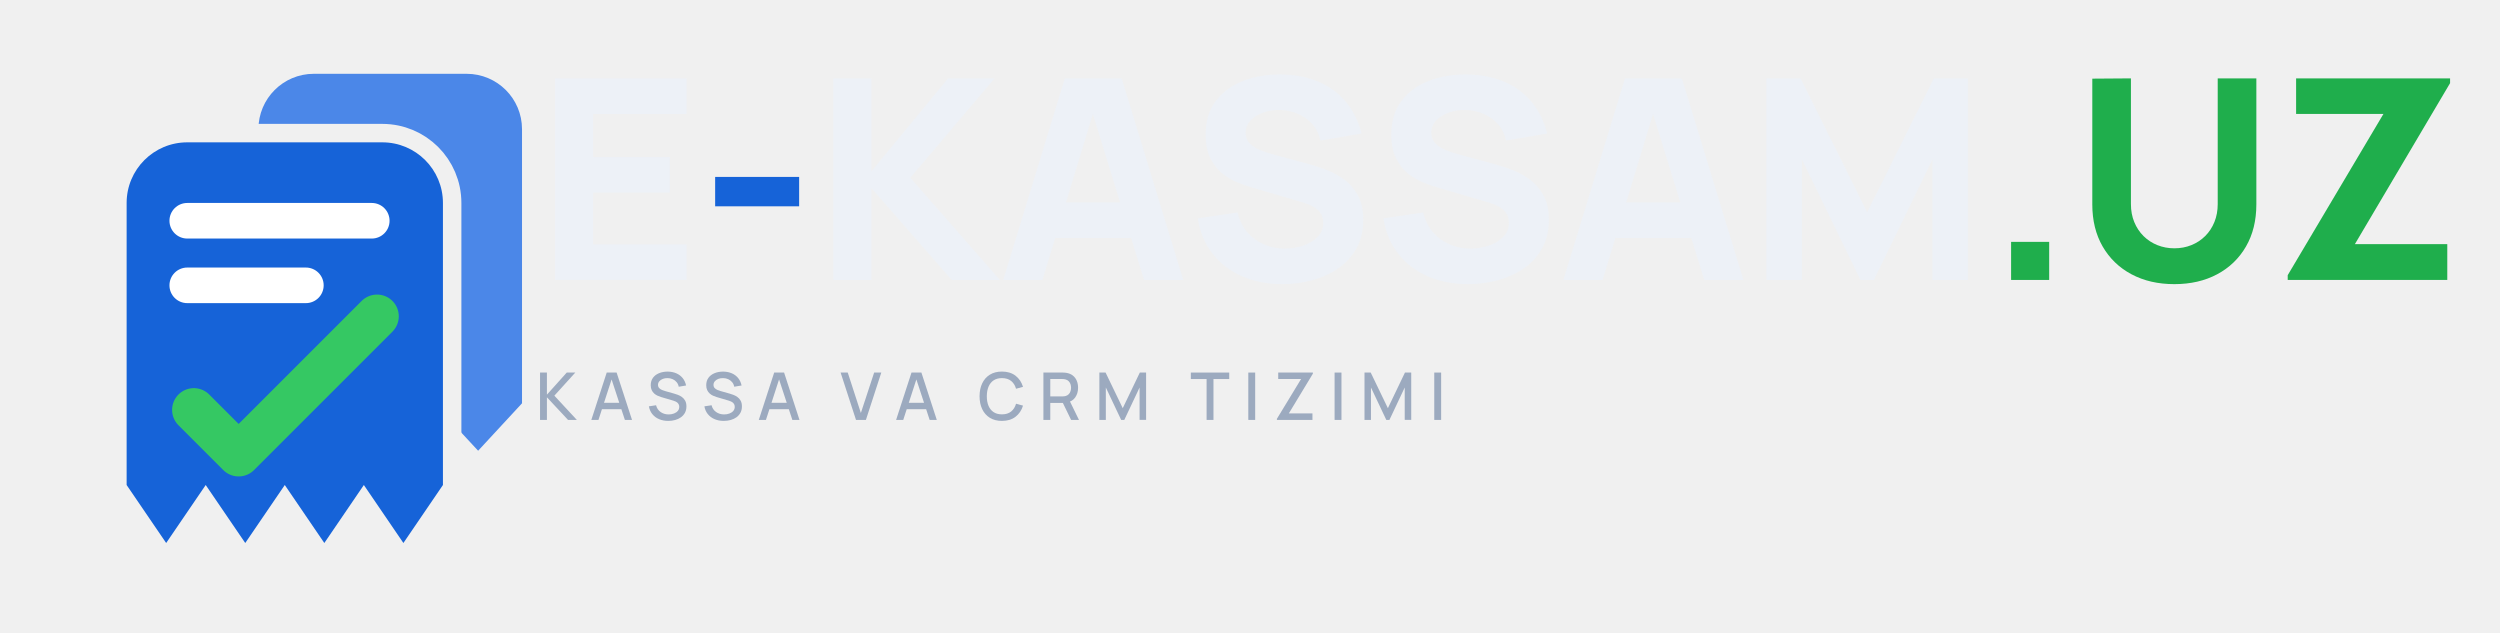
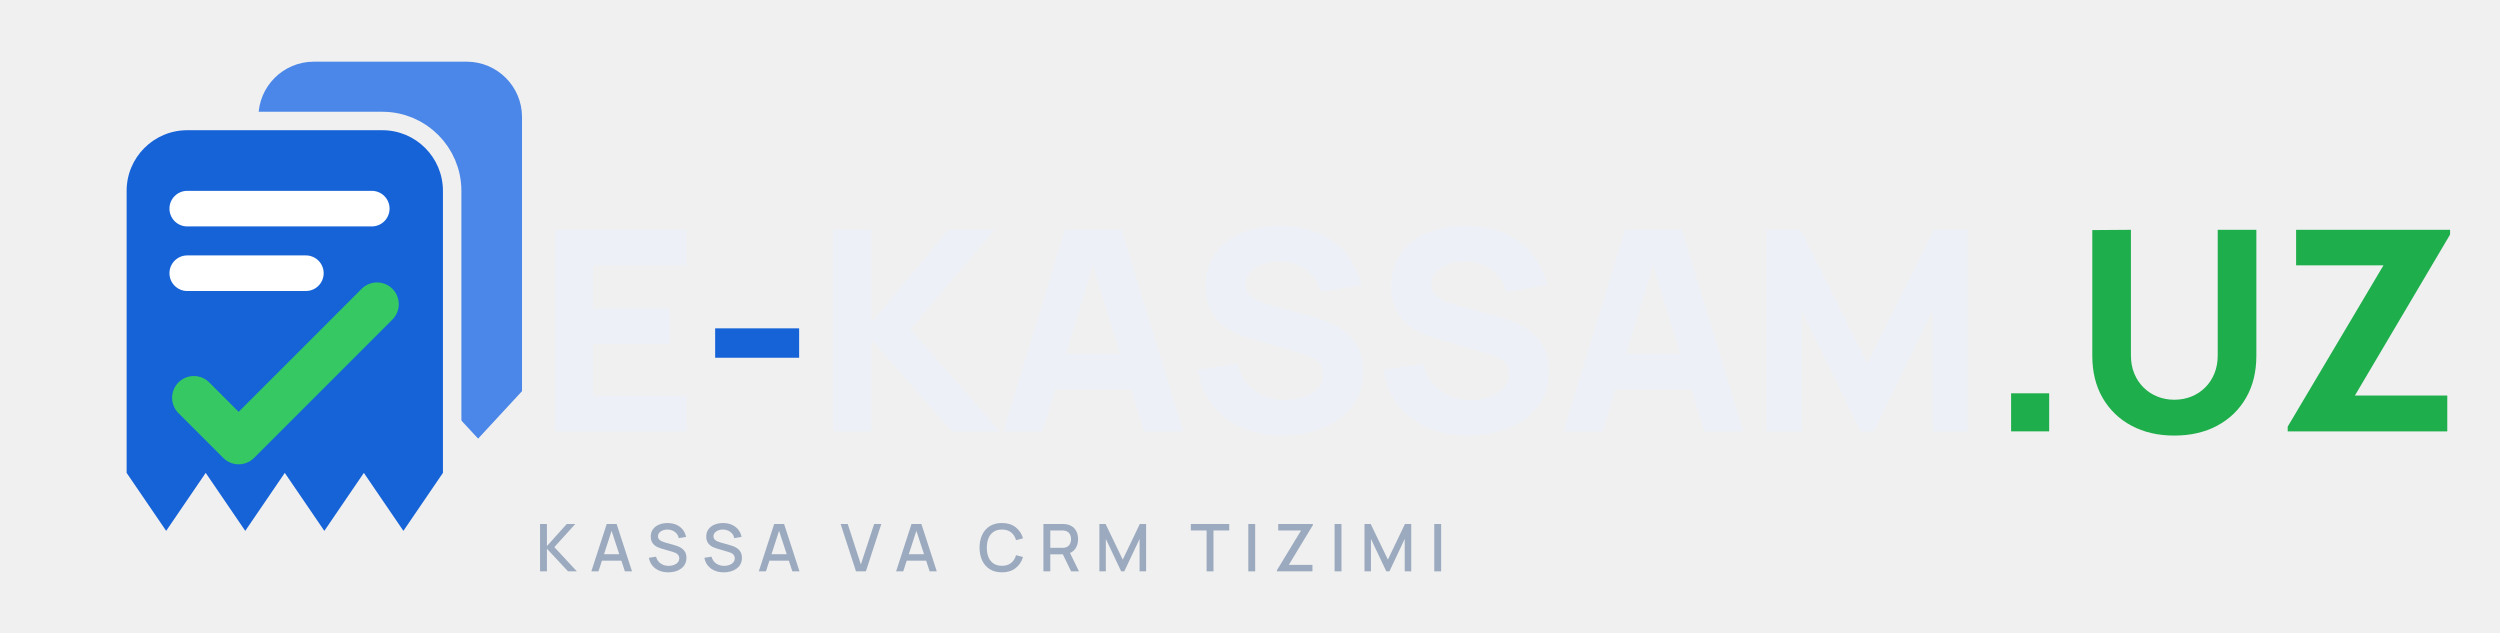
<svg xmlns="http://www.w3.org/2000/svg" viewBox="0 0 244.9 62.4" width="244.9" height="62" fill="none" role="img" aria-label="E-KASSAM.UZ">
  <g transform="scale(1.2994)">
    <defs>
      <mask id="cutl0" maskUnits="userSpaceOnUse" x="0" y="0" width="48" height="48">
        <rect width="48" height="48" fill="#fff" />
        <path d="M9 13.2a4.6 4.6 0 0 1 4.6 -4.6h14.8a4.6 4.6 0 0 1 4.6 4.6v21.4L30.00 39.00L27.00 34.60L24.00 39.00L21.00 34.60L18.00 39.00L15.00 34.60L12.00 39.00L9.00 34.60Z" fill="#000" stroke="#000" stroke-width="2.8" stroke-linejoin="round" />
      </mask>
    </defs>
-     <g transform="translate(0 2.2)">
+     <g transform="translate(0 1.28)">
      <path d="M19 7.6a4.2 4.2 0 0 1 4.2 -4.2h11.6a4.2 4.2 0 0 1 4.2 4.2v20.8L35.67 32.00L32.33 28.40L29.00 32.00L25.67 28.40L22.33 32.00L19.00 28.40Z" fill="#4B87E8" mask="url(#cutl0)" />
      <path d="M9 13.2a4.6 4.6 0 0 1 4.6 -4.6h14.8a4.6 4.6 0 0 1 4.6 4.6v21.4L30.00 39.00L27.00 34.60L24.00 39.00L21.00 34.60L18.00 39.00L15.00 34.60L12.00 39.00L9.00 34.60Z" fill="#1663D8" />
      <path d="M13.6 13.2h14a1.35 1.35 0 0 1 0 2.7h-14a1.35 1.35 0 0 1 0-2.7Z" fill="#FFFFFF" />
      <path d="M13.6 18.1h9a1.35 1.35 0 0 1 0 2.7h-9a1.35 1.35 0 0 1 0-2.7Z" fill="#FFFFFF" />
      <path d="M14.1 28.9l3.4 3.4L28 21.8" stroke="#35C863" stroke-width="3.3" stroke-linecap="round" stroke-linejoin="round" fill="none" />
    </g>
  </g>
-   <g transform="translate(52.0 27.6) scale(0.5308)">
+   <g transform="translate(52.0 42.53) scale(0.5308)">
    <g fill="#EDF1F7" transform="translate(0.00 0.00)">
      <path d="M3.64 0.0V-37.44H28.08V-30.836H10.712V-22.828H24.96V-16.224H10.712V-6.604H28.08V0.0Z" />
    </g>
    <g fill="#1663D8" transform="translate(30.26 0.00)">
      <path d="M3.12 -13.676V-19.136H18.72V-13.676Z" />
    </g>
    <g fill="#EDF1F7" transform="translate(51.69 0.00)">
      <path d="M3.64 0.0V-37.44H10.712V-20.176L24.96 -37.44H33.592L17.94 -18.98L34.58 0.0H25.636L10.712 -17.056V0.0Z" />
    </g>
    <g fill="#EDF1F7" transform="translate(85.85 0.00)">
      <path d="M1.04 0.0 12.48 -37.44H23.036L34.476 0.0H27.196L17.004 -33.02H18.356L8.32 0.0ZM7.904 -7.8V-14.404H27.664V-7.8Z" />
    </g>
    <g fill="#EDF1F7" transform="translate(120.95 0.00)">
      <path d="M17.784 0.78Q13.624 0.78 10.283 -0.689Q6.942 -2.158 4.797 -4.901Q2.652 -7.644 2.08 -11.44L9.464 -12.532Q10.244 -9.308 12.688 -7.566Q15.132 -5.824 18.252 -5.824Q19.994 -5.824 21.632 -6.37Q23.27 -6.916 24.323 -7.982Q25.376 -9.048 25.376 -10.608Q25.376 -11.18 25.207 -11.713Q25.038 -12.246 24.648 -12.714Q24.258 -13.182 23.543 -13.598Q22.828 -14.014 21.736 -14.352L12.012 -17.212Q10.92 -17.524 9.477 -18.096Q8.034 -18.668 6.682 -19.734Q5.33 -20.8 4.433 -22.555Q3.536 -24.31 3.536 -26.988Q3.536 -30.758 5.434 -33.254Q7.332 -35.75 10.504 -36.972Q13.676 -38.194 17.524 -38.168Q21.398 -38.116 24.44 -36.842Q27.482 -35.568 29.536 -33.137Q31.59 -30.706 32.5 -27.196L24.856 -25.896Q24.44 -27.716 23.322 -28.964Q22.204 -30.212 20.657 -30.862Q19.11 -31.512 17.42 -31.564Q15.756 -31.616 14.287 -31.109Q12.818 -30.602 11.895 -29.64Q10.972 -28.678 10.972 -27.352Q10.972 -26.13 11.726 -25.363Q12.48 -24.596 13.624 -24.128Q14.768 -23.66 15.964 -23.348L22.464 -21.58Q23.92 -21.19 25.688 -20.553Q27.456 -19.916 29.081 -18.785Q30.706 -17.654 31.759 -15.808Q32.812 -13.962 32.812 -11.128Q32.812 -8.112 31.551 -5.863Q30.29 -3.614 28.158 -2.145Q26.026 -0.676 23.335 0.052Q20.644 0.78 17.784 0.78Z" />
    </g>
    <g fill="#EDF1F7" transform="translate(155.43 0.00)">
      <path d="M17.784 0.78Q13.624 0.78 10.283 -0.689Q6.942 -2.158 4.797 -4.901Q2.652 -7.644 2.08 -11.44L9.464 -12.532Q10.244 -9.308 12.688 -7.566Q15.132 -5.824 18.252 -5.824Q19.994 -5.824 21.632 -6.37Q23.27 -6.916 24.323 -7.982Q25.376 -9.048 25.376 -10.608Q25.376 -11.18 25.207 -11.713Q25.038 -12.246 24.648 -12.714Q24.258 -13.182 23.543 -13.598Q22.828 -14.014 21.736 -14.352L12.012 -17.212Q10.92 -17.524 9.477 -18.096Q8.034 -18.668 6.682 -19.734Q5.33 -20.8 4.433 -22.555Q3.536 -24.31 3.536 -26.988Q3.536 -30.758 5.434 -33.254Q7.332 -35.75 10.504 -36.972Q13.676 -38.194 17.524 -38.168Q21.398 -38.116 24.44 -36.842Q27.482 -35.568 29.536 -33.137Q31.59 -30.706 32.5 -27.196L24.856 -25.896Q24.44 -27.716 23.322 -28.964Q22.204 -30.212 20.657 -30.862Q19.11 -31.512 17.42 -31.564Q15.756 -31.616 14.287 -31.109Q12.818 -30.602 11.895 -29.64Q10.972 -28.678 10.972 -27.352Q10.972 -26.13 11.726 -25.363Q12.48 -24.596 13.624 -24.128Q14.768 -23.66 15.964 -23.348L22.464 -21.58Q23.92 -21.19 25.688 -20.553Q27.456 -19.916 29.081 -18.785Q30.706 -17.654 31.759 -15.808Q32.812 -13.962 32.812 -11.128Q32.812 -8.112 31.551 -5.863Q30.29 -3.614 28.158 -2.145Q26.026 -0.676 23.335 0.052Q20.644 0.78 17.784 0.78Z" />
    </g>
    <g fill="#EDF1F7" transform="translate(189.90 0.00)">
      <path d="M1.04 0.0 12.48 -37.44H23.036L34.476 0.0H27.196L17.004 -33.02H18.356L8.32 0.0ZM7.904 -7.8V-14.404H27.664V-7.8Z" />
    </g>
    <g fill="#EDF1F7" transform="translate(225.00 0.00)">
      <path d="M3.64 0.0V-37.44H9.984L22.36 -12.584L34.736 -37.44H41.08V0.0H34.476V-22.36L23.608 0.0H21.112L10.244 -22.36V0.0Z" />
    </g>
    <g fill="#1FAE4C" transform="translate(269.31 0.00)">
      <path d="M4.784 0.0V-7.072H11.856V0.0Z" />
      <path d="M35.1 0.78Q30.576 0.78 27.144 -1.053Q23.712 -2.886 21.788 -6.214Q19.864 -9.542 19.864 -14.04V-37.388L27.04 -37.44V-14.092Q27.04 -12.246 27.664 -10.738Q28.288 -9.23 29.393 -8.138Q30.498 -7.046 31.967 -6.461Q33.436 -5.876 35.1 -5.876Q36.816 -5.876 38.285 -6.474Q39.754 -7.072 40.846 -8.164Q41.938 -9.256 42.549 -10.764Q43.16 -12.272 43.16 -14.092V-37.44H50.336V-14.04Q50.336 -9.542 48.412 -6.214Q46.488 -2.886 43.056 -1.053Q39.624 0.78 35.1 0.78Z" />
      <path d="M56.16 0.0V-0.884L73.944 -30.836H57.72V-37.44H86.32V-36.556L68.64 -6.656H85.8V0.0Z" />
    </g>
    <g fill="#9CAABF" transform="translate(0.00 26.00)">
      <path d="M0.855 0.0V-8.798H2.132V-4.692L5.817 -8.798H7.405L3.513 -4.503L7.692 0.0H6.055L2.132 -4.204V0.0Z" />
      <path d="M10.381 0.0 13.24 -8.798H15.079L17.939 0.0H16.613L13.98 -8.029H14.31L11.707 0.0ZM11.866 -1.986V-3.183H16.46V-1.986Z" />
      <path d="M24.672 0.183Q23.725 0.183 22.964 -0.144Q22.204 -0.47 21.712 -1.078Q21.22 -1.686 21.073 -2.523L22.405 -2.725Q22.607 -1.919 23.249 -1.469Q23.89 -1.02 24.745 -1.02Q25.277 -1.02 25.723 -1.188Q26.169 -1.356 26.441 -1.671Q26.713 -1.986 26.713 -2.426Q26.713 -2.664 26.63 -2.847Q26.548 -3.031 26.404 -3.168Q26.261 -3.306 26.056 -3.406Q25.851 -3.507 25.607 -3.58L23.352 -4.246Q23.022 -4.344 22.68 -4.5Q22.338 -4.656 22.054 -4.909Q21.77 -5.163 21.593 -5.539Q21.416 -5.914 21.416 -6.452Q21.416 -7.265 21.834 -7.83Q22.253 -8.395 22.967 -8.685Q23.682 -8.976 24.568 -8.976Q25.46 -8.963 26.166 -8.658Q26.872 -8.352 27.339 -7.781Q27.807 -7.21 27.984 -6.397L26.615 -6.165Q26.524 -6.66 26.224 -7.017Q25.925 -7.375 25.491 -7.567Q25.057 -7.76 24.55 -7.766Q24.061 -7.778 23.655 -7.619Q23.249 -7.46 23.007 -7.173Q22.766 -6.886 22.766 -6.513Q22.766 -6.147 22.98 -5.921Q23.194 -5.695 23.508 -5.563Q23.823 -5.432 24.134 -5.346L25.76 -4.888Q26.065 -4.802 26.453 -4.659Q26.841 -4.515 27.205 -4.259Q27.568 -4.002 27.807 -3.577Q28.045 -3.153 28.045 -2.511Q28.045 -1.845 27.776 -1.341Q27.507 -0.837 27.04 -0.498Q26.572 -0.159 25.961 0.012Q25.35 0.183 24.672 0.183Z" />
      <path d="M34.98 0.183Q34.033 0.183 33.272 -0.144Q32.511 -0.47 32.019 -1.078Q31.528 -1.686 31.381 -2.523L32.713 -2.725Q32.915 -1.919 33.556 -1.469Q34.198 -1.02 35.053 -1.02Q35.585 -1.02 36.031 -1.188Q36.477 -1.356 36.749 -1.671Q37.02 -1.986 37.02 -2.426Q37.02 -2.664 36.938 -2.847Q36.856 -3.031 36.712 -3.168Q36.568 -3.306 36.364 -3.406Q36.159 -3.507 35.915 -3.58L33.66 -4.246Q33.33 -4.344 32.988 -4.5Q32.646 -4.656 32.362 -4.909Q32.077 -5.163 31.9 -5.539Q31.723 -5.914 31.723 -6.452Q31.723 -7.265 32.142 -7.83Q32.56 -8.395 33.275 -8.685Q33.99 -8.976 34.876 -8.976Q35.768 -8.963 36.474 -8.658Q37.179 -8.352 37.647 -7.781Q38.114 -7.21 38.291 -6.397L36.923 -6.165Q36.831 -6.66 36.532 -7.017Q36.232 -7.375 35.798 -7.567Q35.365 -7.76 34.858 -7.766Q34.369 -7.778 33.962 -7.619Q33.556 -7.46 33.315 -7.173Q33.073 -6.886 33.073 -6.513Q33.073 -6.147 33.287 -5.921Q33.501 -5.695 33.816 -5.563Q34.13 -5.432 34.442 -5.346L36.067 -4.888Q36.373 -4.802 36.761 -4.659Q37.149 -4.515 37.512 -4.259Q37.876 -4.002 38.114 -3.577Q38.352 -3.153 38.352 -2.511Q38.352 -1.845 38.084 -1.341Q37.815 -0.837 37.347 -0.498Q36.88 -0.159 36.269 0.012Q35.658 0.183 34.98 0.183Z" />
      <path d="M41.487 0.0 44.346 -8.798H46.185L49.045 0.0H47.719L45.086 -8.029H45.416L42.813 0.0ZM42.972 -1.986V-3.183H47.566V-1.986Z" />
      <path d="M59.542 0.0 56.682 -8.798H58.008L60.446 -1.289L62.915 -8.798H64.241L61.381 0.0Z" />
      <path d="M66.99 0.0 69.85 -8.798H71.689L74.548 0.0H73.222L70.589 -8.029H70.919L68.316 0.0ZM68.475 -1.986V-3.183H73.069V-1.986Z" />
      <path d="M86.652 0.183Q85.332 0.183 84.404 -0.394Q83.475 -0.971 82.983 -2.004Q82.491 -3.037 82.491 -4.399Q82.491 -5.762 82.983 -6.794Q83.475 -7.827 84.404 -8.404Q85.332 -8.982 86.652 -8.982Q88.173 -8.982 89.172 -8.212Q90.171 -7.442 90.562 -6.141L89.267 -5.792Q89.01 -6.715 88.354 -7.24Q87.697 -7.766 86.652 -7.766Q85.717 -7.766 85.094 -7.344Q84.471 -6.923 84.156 -6.165Q83.841 -5.407 83.841 -4.399Q83.835 -3.391 84.15 -2.633Q84.465 -1.876 85.091 -1.454Q85.717 -1.033 86.652 -1.033Q87.697 -1.033 88.354 -1.561Q89.01 -2.09 89.267 -3.006L90.562 -2.658Q90.171 -1.356 89.172 -0.587Q88.173 0.183 86.652 0.183Z" />
      <path d="M94.351 0.0V-8.798H97.907Q98.035 -8.798 98.224 -8.789Q98.414 -8.78 98.585 -8.75Q99.318 -8.633 99.81 -8.248Q100.302 -7.864 100.546 -7.277Q100.791 -6.69 100.791 -5.982Q100.791 -4.931 100.253 -4.17Q99.715 -3.409 98.64 -3.22L98.12 -3.159H95.628V0.0ZM99.495 0.0 97.76 -3.58 99.049 -3.91 100.956 0.0ZM95.628 -4.369H97.858Q97.98 -4.369 98.13 -4.381Q98.279 -4.393 98.414 -4.424Q98.805 -4.515 99.043 -4.763Q99.281 -5.01 99.385 -5.334Q99.489 -5.658 99.489 -5.982Q99.489 -6.306 99.385 -6.626Q99.281 -6.947 99.043 -7.195Q98.805 -7.442 98.414 -7.534Q98.279 -7.57 98.13 -7.583Q97.98 -7.595 97.858 -7.595H95.628Z" />
      <path d="M104.744 0.0V-8.798H105.899L109.088 -2.181L112.259 -8.798H113.426V-0.006H112.216V-6.024L109.375 0.0H108.795L105.947 -6.024V0.0Z" />
      <path d="M124.662 0.0V-7.595H121.736V-8.798H128.866V-7.595H125.939V0.0Z" />
      <path d="M132.41 0.0V-8.798H133.687V0.0Z" />
      <path d="M137.719 0.0V-0.202L142.21 -7.595H137.964V-8.798H144.404V-8.591L139.937 -1.21H144.324V0.0Z" />
      <path d="M148.436 0.0V-8.798H149.713V0.0Z" />
      <path d="M153.99 0.0V-8.798H155.145L158.335 -2.181L161.506 -8.798H162.673V-0.006H161.463V-6.024L158.622 0.0H158.041L155.194 -6.024V0.0Z" />
      <path d="M166.95 0.0V-8.798H168.227V0.0Z" />
    </g>
  </g>
</svg>
